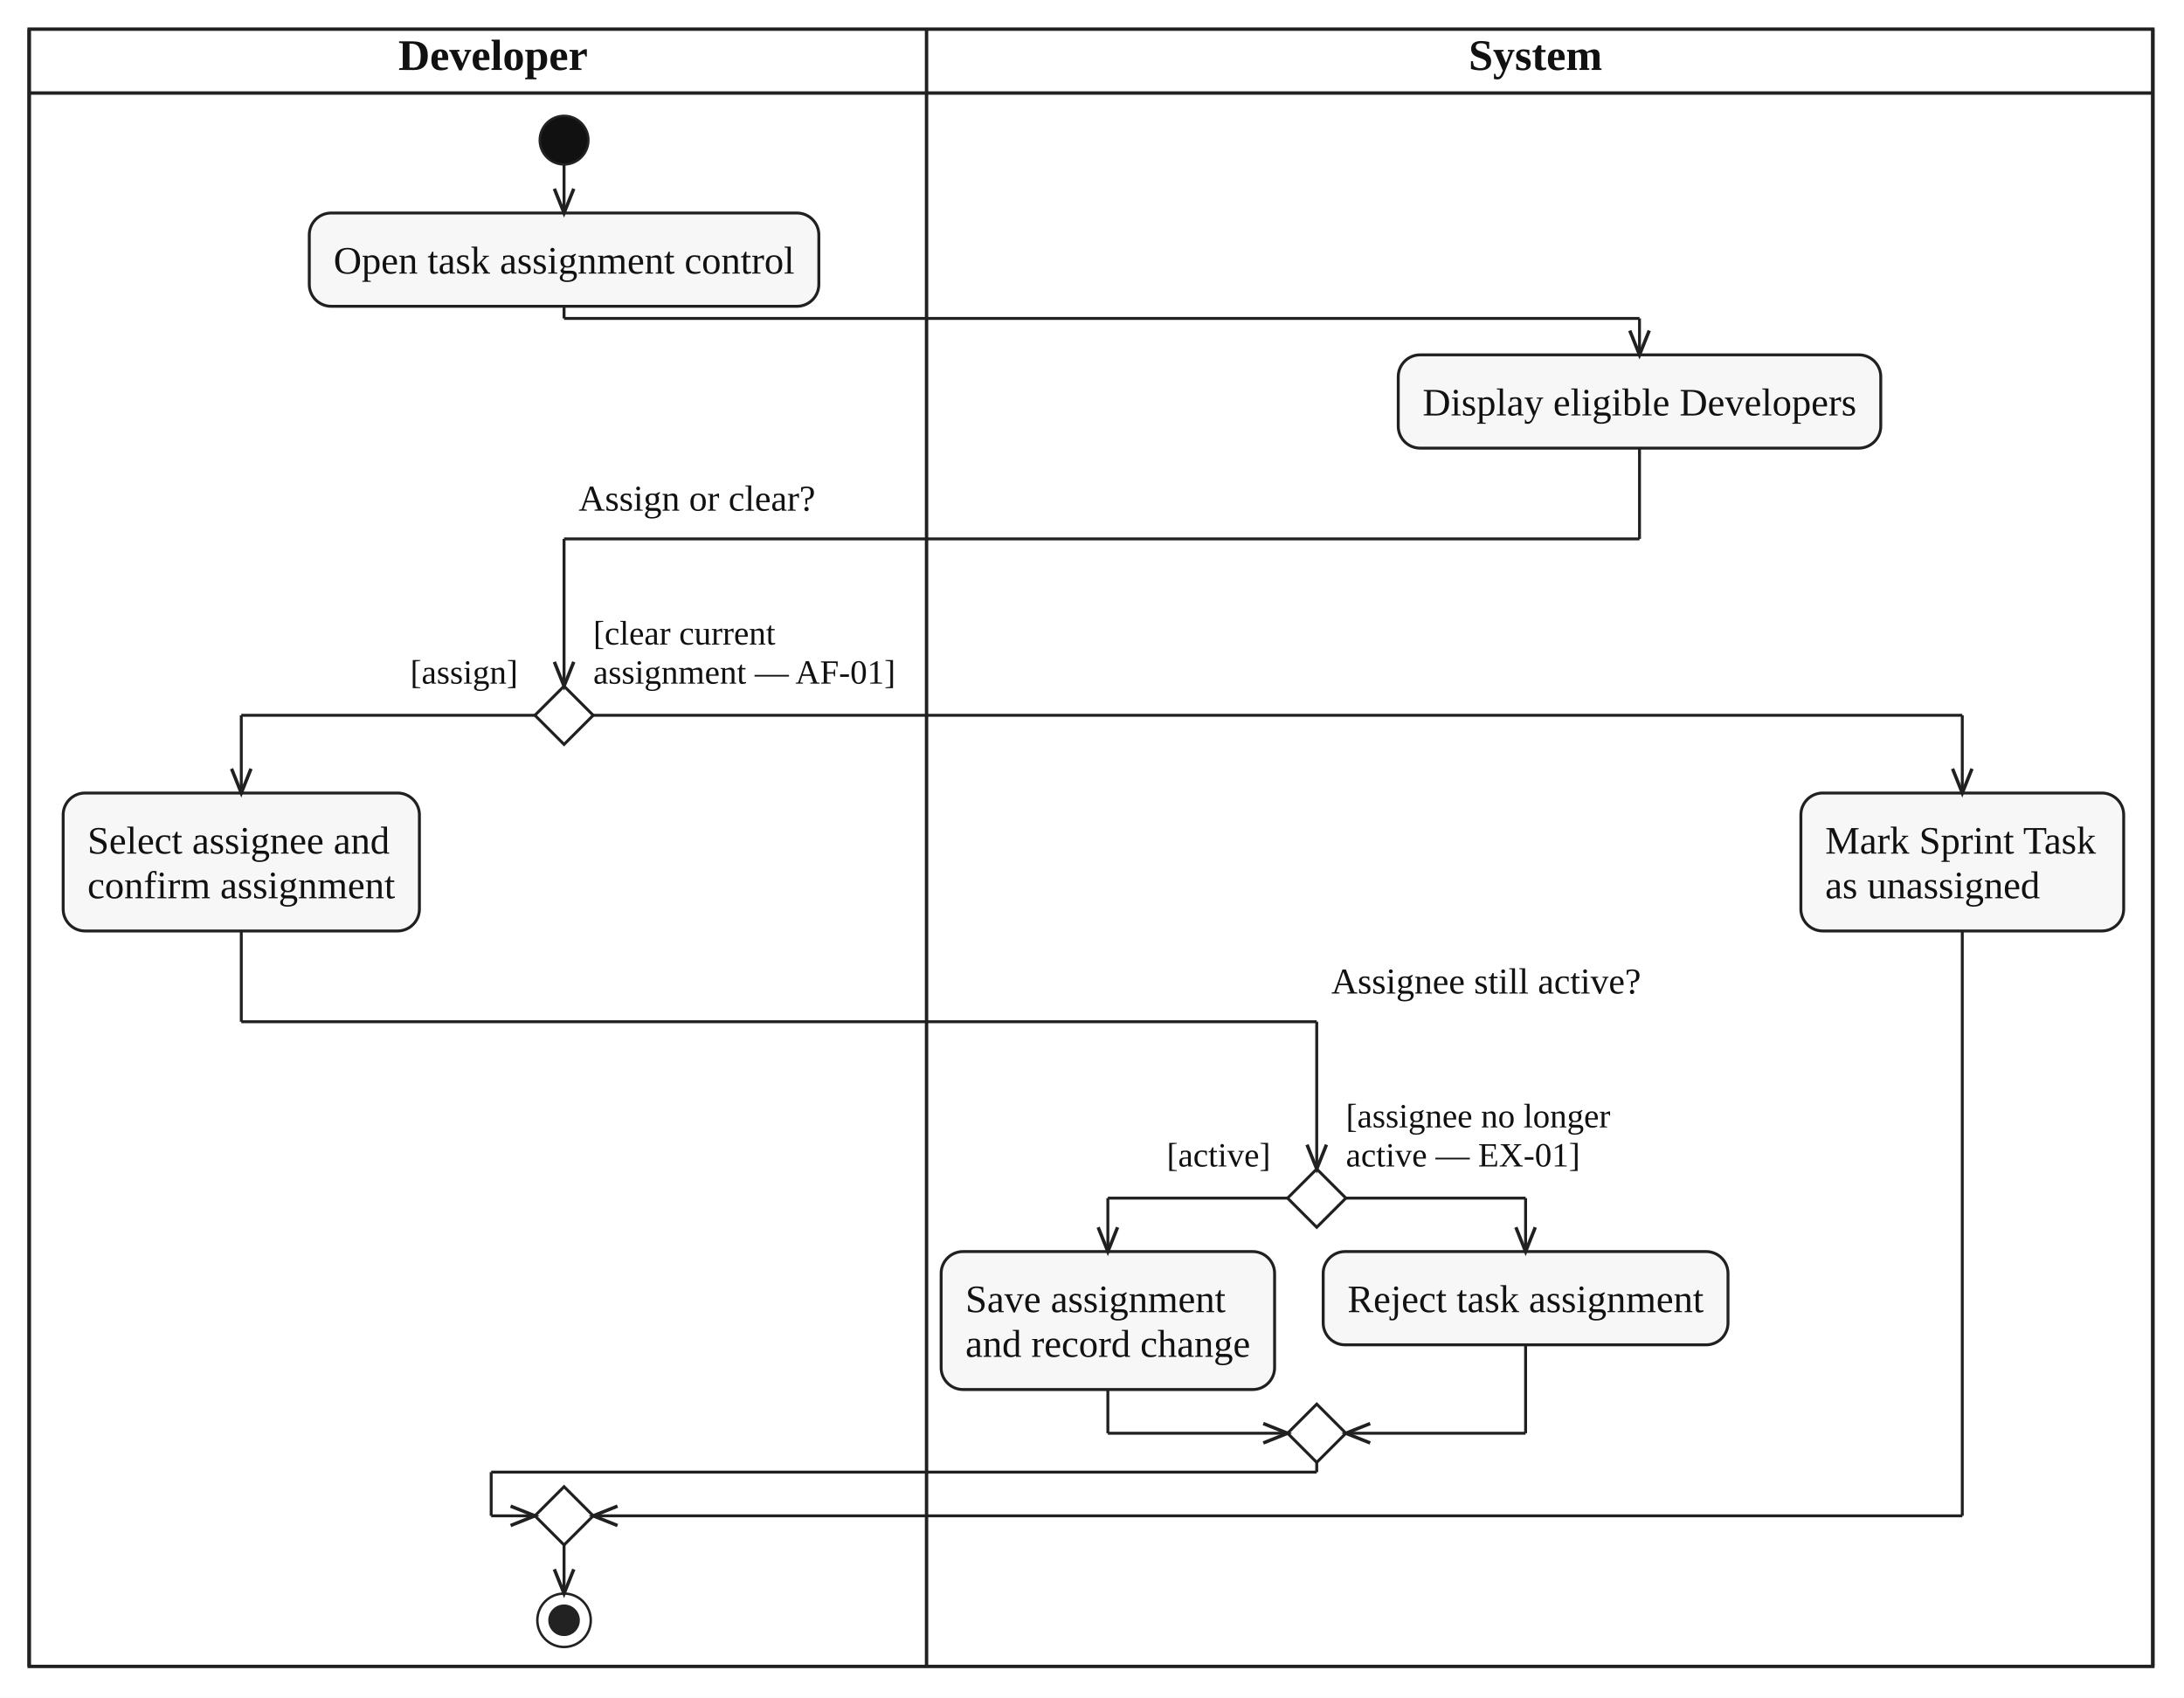
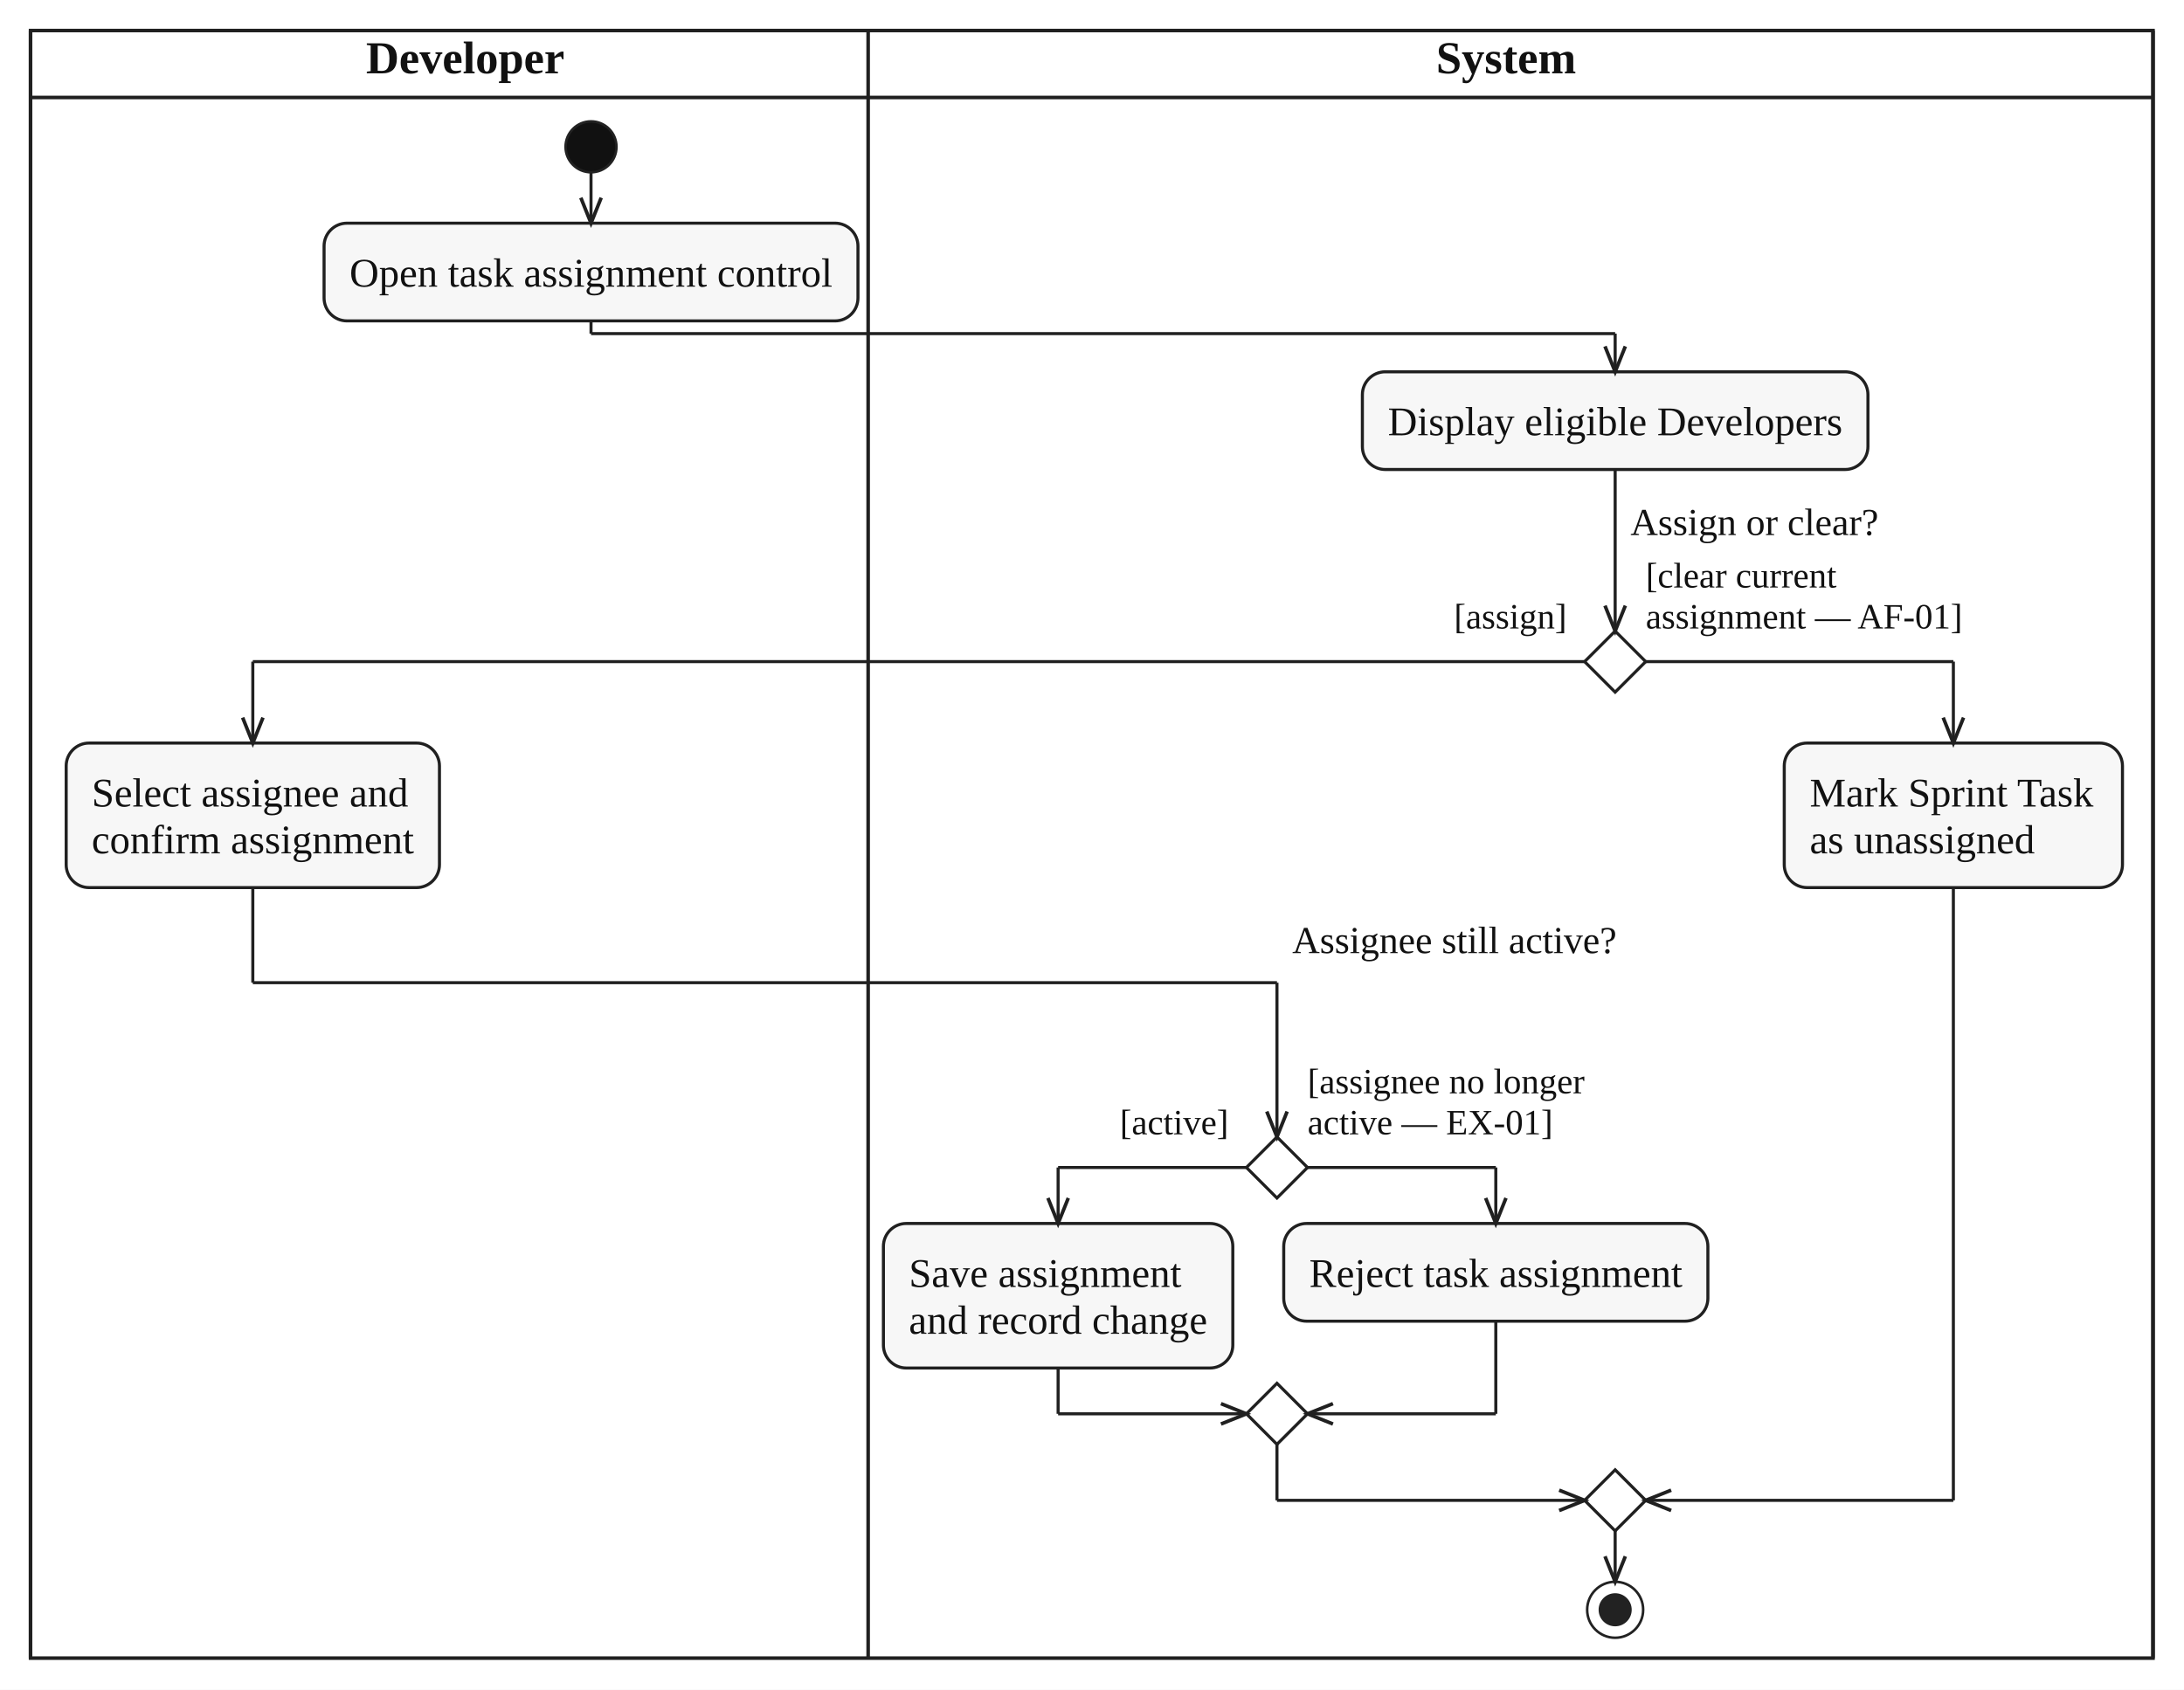
- <svg xmlns="http://www.w3.org/2000/svg" contentStyleType="text/css" height="699px" preserveAspectRatio="none" style="width:899px;height:699px;background:#FFFFFF;" version="1.1" viewBox="-5 0.394 899 699" width="899px" zoomAndPan="magnify" data-pres-formatted="1">
-   <rect id="pres-background" x="-5" y="0.394" width="899" height="699" fill="#FFFFFF" stroke="none" />
+ <svg xmlns="http://www.w3.org/2000/svg" contentStyleType="text/css" height="664px" preserveAspectRatio="none" style="width:858px;height:664px;background:#FFFFFF;" version="1.1" viewBox="-5 0.394 858 664" width="858px" zoomAndPan="magnify" data-pres-formatted="1">
+   <rect id="pres-background" x="-5" y="0.394" width="858" height="664" fill="#FFFFFF" stroke="none" />
  <defs />
  <g>
-     <rect fill="#FFFFFF" height="30.698" style="stroke:#FFFFFF;stroke-width:1.0;" width="859.422" x="15" y="12.394" />
+     <rect fill="#FFFFFF" height="30.698" style="stroke:#FFFFFF;stroke-width:1.0;" width="819.079" x="15" y="12.394" />
    <ellipse cx="227.185" cy="58.092" fill="#111111" rx="10" ry="10" style="stroke:#222222;stroke-width:1.0;" />
    <rect fill="#F7F7F7" height="38.398" rx="9" ry="9" style="stroke:#202020;stroke-width:1.2;" width="209.742" x="122.314" y="88.092" />
    <text fill="#111111" font-family="Times New Roman" font-size="16" lengthAdjust="spacing" textLength="189.742" x="132.314" y="113.029">Open task assignment control</text>
-     <polygon fill="#FFFFFF" points="227.185,282.876,239.185,294.876,227.185,306.876,215.185,294.876,227.185,282.876" style="stroke:#202020;stroke-width:1.2;" />
-     <text fill="#111111" font-family="Times New Roman" font-size="15" lengthAdjust="spacing" textLength="97.463" x="233.185" y="210.637">Assign or clear?</text>
-     <text fill="#111111" font-family="Times New Roman" font-size="15" lengthAdjust="spacing" textLength="3.75" x="233.185" y="227.886"> </text>
-     <text fill="#111111" font-family="Times New Roman" font-size="15" lengthAdjust="spacing" textLength="3.75" x="233.185" y="245.134"> </text>
-     <text fill="#111111" font-family="Times New Roman" font-size="15" lengthAdjust="spacing" textLength="3.75" x="233.185" y="262.383"> </text>
-     <text fill="#111111" font-family="Times New Roman" font-size="15" lengthAdjust="spacing" textLength="3.75" x="233.185" y="279.631"> </text>
-     <text fill="#111111" font-family="Times New Roman" font-size="14" lengthAdjust="spacing" textLength="51.324" x="163.86" y="281.848">[assign]  </text>
-     <text fill="#111111" font-family="Times New Roman" font-size="6" lengthAdjust="spacing" textLength="1.5" x="163.86" y="290.478"> </text>
-     <text fill="#111111" font-family="Times New Roman" font-size="14" lengthAdjust="spacing" textLength="81.997" x="239.185" y="265.749">  [clear current</text>
-     <text fill="#111111" font-family="Times New Roman" font-size="14" lengthAdjust="spacing" textLength="132.214" x="239.185" y="281.848">  assignment — AF-01]</text>
-     <text fill="#111111" font-family="Times New Roman" font-size="6" lengthAdjust="spacing" textLength="1.5" x="239.185" y="290.478"> </text>
-     <rect fill="#F7F7F7" height="56.797" rx="9" ry="9" style="stroke:#202020;stroke-width:1.2;" width="146.641" x="21" y="326.876" />
-     <text fill="#111111" font-family="Times New Roman" font-size="16" lengthAdjust="spacing" textLength="124.398" x="31" y="351.813">Select assignee and</text>
-     <text fill="#111111" font-family="Times New Roman" font-size="16" lengthAdjust="spacing" textLength="126.641" x="31" y="370.212">confirm assignment</text>
-     <polygon fill="#FFFFFF" points="227.185,612.457,239.185,624.457,227.185,636.457,215.185,624.457,227.185,612.457" style="stroke:#202020;stroke-width:1.2;" />
-     <ellipse cx="227.185" cy="667.457" fill="none" rx="11" ry="11" style="stroke:#222222;stroke-width:1.0;" />
-     <ellipse cx="227.185" cy="667.457" fill="#222222" rx="6" ry="6" style="stroke:#222222;stroke-width:1.0;" />
-     <line style="stroke:#202020;stroke-width:1.4;" x1="7" x2="7" y1="12.394" y2="686.457" />
-     <rect fill="#F7F7F7" height="38.398" rx="9" ry="9" style="stroke:#202020;stroke-width:1.2;" width="198.617" x="570.562" y="146.49" />
-     <text fill="#111111" font-family="Times New Roman" font-size="16" lengthAdjust="spacing" textLength="178.617" x="580.562" y="171.428">Display eligible Developers</text>
-     <polygon fill="#FFFFFF" points="537.006,481.66,549.006,493.66,537.006,505.66,525.006,493.66,537.006,481.66" style="stroke:#202020;stroke-width:1.2;" />
-     <text fill="#111111" font-family="Times New Roman" font-size="15" lengthAdjust="spacing" textLength="127.463" x="543.006" y="409.421">Assignee still active?</text>
-     <text fill="#111111" font-family="Times New Roman" font-size="15" lengthAdjust="spacing" textLength="3.75" x="543.006" y="426.67"> </text>
-     <text fill="#111111" font-family="Times New Roman" font-size="15" lengthAdjust="spacing" textLength="3.75" x="543.006" y="443.918"> </text>
-     <text fill="#111111" font-family="Times New Roman" font-size="15" lengthAdjust="spacing" textLength="3.75" x="543.006" y="461.167"> </text>
-     <text fill="#111111" font-family="Times New Roman" font-size="15" lengthAdjust="spacing" textLength="3.75" x="543.006" y="478.416"> </text>
-     <text fill="#111111" font-family="Times New Roman" font-size="14" lengthAdjust="spacing" textLength="49.745" x="475.261" y="480.632">[active]  </text>
-     <text fill="#111111" font-family="Times New Roman" font-size="6" lengthAdjust="spacing" textLength="1.5" x="475.261" y="489.262"> </text>
-     <text fill="#111111" font-family="Times New Roman" font-size="14" lengthAdjust="spacing" textLength="115.856" x="549.006" y="464.533">  [assignee no longer</text>
-     <text fill="#111111" font-family="Times New Roman" font-size="14" lengthAdjust="spacing" textLength="103.407" x="549.006" y="480.632">  active — EX-01]</text>
-     <text fill="#111111" font-family="Times New Roman" font-size="6" lengthAdjust="spacing" textLength="1.5" x="549.006" y="489.262"> </text>
-     <rect fill="#F7F7F7" height="56.797" rx="9" ry="9" style="stroke:#202020;stroke-width:1.2;" width="137.266" x="382.398" y="515.66" />
-     <text fill="#111111" font-family="Times New Roman" font-size="16" lengthAdjust="spacing" textLength="107.094" x="392.398" y="540.598">Save assignment</text>
-     <text fill="#111111" font-family="Times New Roman" font-size="16" lengthAdjust="spacing" textLength="117.266" x="392.398" y="558.996">and record change</text>
-     <rect fill="#F7F7F7" height="38.398" rx="9" ry="9" style="stroke:#202020;stroke-width:1.2;" width="166.633" x="539.664" y="515.66" />
-     <text fill="#111111" font-family="Times New Roman" font-size="16" lengthAdjust="spacing" textLength="146.633" x="549.664" y="540.598">Reject task assignment</text>
-     <polygon fill="#FFFFFF" points="537.006,578.457,549.006,590.457,537.006,602.457,525.006,590.457,537.006,578.457" style="stroke:#202020;stroke-width:1.2;" />
-     <rect fill="#F7F7F7" height="56.797" rx="9" ry="9" style="stroke:#202020;stroke-width:1.2;" width="132.875" x="736.297" y="326.876" />
-     <text fill="#111111" font-family="Times New Roman" font-size="16" lengthAdjust="spacing" textLength="112.875" x="746.297" y="351.813">Mark Sprint Task</text>
-     <text fill="#111111" font-family="Times New Roman" font-size="16" lengthAdjust="spacing" textLength="88.43" x="746.297" y="370.212">as unassigned</text>
-     <line style="stroke:#202020;stroke-width:1.4;" x1="376.398" x2="376.398" y1="12.394" y2="686.457" />
-     <line style="stroke:#202020;stroke-width:1.4;" x1="881.172" x2="881.172" y1="12.394" y2="686.457" />
+     <rect fill="#F7F7F7" height="56.797" rx="9" ry="9" style="stroke:#202020;stroke-width:1.2;" width="146.641" x="21" y="292.379" />
+     <text fill="#111111" font-family="Times New Roman" font-size="16" lengthAdjust="spacing" textLength="124.398" x="31" y="317.316">Select assignee and</text>
+     <text fill="#111111" font-family="Times New Roman" font-size="16" lengthAdjust="spacing" textLength="126.641" x="31" y="335.715">confirm assignment</text>
+     <line style="stroke:#202020;stroke-width:1.4;" x1="7" x2="7" y1="12.394" y2="651.96" />
+     <rect fill="#F7F7F7" height="38.398" rx="9" ry="9" style="stroke:#202020;stroke-width:1.2;" width="198.617" x="530.219" y="146.49" />
+     <text fill="#111111" font-family="Times New Roman" font-size="16" lengthAdjust="spacing" textLength="178.617" x="540.219" y="171.428">Display eligible Developers</text>
+     <polygon fill="#FFFFFF" points="629.527,248.379,641.527,260.379,629.527,272.379,617.527,260.379,629.527,248.379" style="stroke:#202020;stroke-width:1.2;" />
+     <text fill="#111111" font-family="Times New Roman" font-size="15" lengthAdjust="spacing" textLength="97.463" x="635.527" y="210.637">Assign or clear?</text>
+     <text fill="#111111" font-family="Times New Roman" font-size="15" lengthAdjust="spacing" textLength="3.75" x="635.527" y="227.886"> </text>
+     <text fill="#111111" font-family="Times New Roman" font-size="15" lengthAdjust="spacing" textLength="3.75" x="635.527" y="245.134"> </text>
+     <text fill="#111111" font-family="Times New Roman" font-size="14" lengthAdjust="spacing" textLength="51.324" x="566.203" y="247.351">[assign]  </text>
+     <text fill="#111111" font-family="Times New Roman" font-size="6" lengthAdjust="spacing" textLength="1.5" x="566.203" y="255.981"> </text>
+     <text fill="#111111" font-family="Times New Roman" font-size="14" lengthAdjust="spacing" textLength="81.997" x="641.527" y="231.252">  [clear current</text>
+     <text fill="#111111" font-family="Times New Roman" font-size="14" lengthAdjust="spacing" textLength="132.214" x="641.527" y="247.351">  assignment — AF-01]</text>
+     <text fill="#111111" font-family="Times New Roman" font-size="6" lengthAdjust="spacing" textLength="1.5" x="641.527" y="255.981"> </text>
+     <polygon fill="#FFFFFF" points="496.663,447.163,508.663,459.163,496.663,471.163,484.663,459.163,496.663,447.163" style="stroke:#202020;stroke-width:1.2;" />
+     <text fill="#111111" font-family="Times New Roman" font-size="15" lengthAdjust="spacing" textLength="127.463" x="502.663" y="374.924">Assignee still active?</text>
+     <text fill="#111111" font-family="Times New Roman" font-size="15" lengthAdjust="spacing" textLength="3.75" x="502.663" y="392.173"> </text>
+     <text fill="#111111" font-family="Times New Roman" font-size="15" lengthAdjust="spacing" textLength="3.75" x="502.663" y="409.421"> </text>
+     <text fill="#111111" font-family="Times New Roman" font-size="15" lengthAdjust="spacing" textLength="3.75" x="502.663" y="426.67"> </text>
+     <text fill="#111111" font-family="Times New Roman" font-size="15" lengthAdjust="spacing" textLength="3.75" x="502.663" y="443.918"> </text>
+     <text fill="#111111" font-family="Times New Roman" font-size="14" lengthAdjust="spacing" textLength="49.745" x="434.918" y="446.135">[active]  </text>
+     <text fill="#111111" font-family="Times New Roman" font-size="6" lengthAdjust="spacing" textLength="1.5" x="434.918" y="454.765"> </text>
+     <text fill="#111111" font-family="Times New Roman" font-size="14" lengthAdjust="spacing" textLength="115.856" x="508.663" y="430.036">  [assignee no longer</text>
+     <text fill="#111111" font-family="Times New Roman" font-size="14" lengthAdjust="spacing" textLength="103.407" x="508.663" y="446.135">  active — EX-01]</text>
+     <text fill="#111111" font-family="Times New Roman" font-size="6" lengthAdjust="spacing" textLength="1.5" x="508.663" y="454.765"> </text>
+     <rect fill="#F7F7F7" height="56.797" rx="9" ry="9" style="stroke:#202020;stroke-width:1.2;" width="137.266" x="342.056" y="481.163" />
+     <text fill="#111111" font-family="Times New Roman" font-size="16" lengthAdjust="spacing" textLength="107.094" x="352.056" y="506.101">Save assignment</text>
+     <text fill="#111111" font-family="Times New Roman" font-size="16" lengthAdjust="spacing" textLength="117.266" x="352.056" y="524.499">and record change</text>
+     <rect fill="#F7F7F7" height="38.398" rx="9" ry="9" style="stroke:#202020;stroke-width:1.2;" width="166.633" x="499.321" y="481.163" />
+     <text fill="#111111" font-family="Times New Roman" font-size="16" lengthAdjust="spacing" textLength="146.633" x="509.321" y="506.101">Reject task assignment</text>
+     <polygon fill="#FFFFFF" points="496.663,543.96,508.663,555.96,496.663,567.96,484.663,555.96,496.663,543.96" style="stroke:#202020;stroke-width:1.2;" />
+     <rect fill="#F7F7F7" height="56.797" rx="9" ry="9" style="stroke:#202020;stroke-width:1.2;" width="132.875" x="695.954" y="292.379" />
+     <text fill="#111111" font-family="Times New Roman" font-size="16" lengthAdjust="spacing" textLength="112.875" x="705.954" y="317.316">Mark Sprint Task</text>
+     <text fill="#111111" font-family="Times New Roman" font-size="16" lengthAdjust="spacing" textLength="88.43" x="705.954" y="335.715">as unassigned</text>
+     <polygon fill="#FFFFFF" points="629.527,577.96,641.527,589.96,629.527,601.96,617.527,589.96,629.527,577.96" style="stroke:#202020;stroke-width:1.2;" />
+     <ellipse cx="629.527" cy="632.96" fill="none" rx="11" ry="11" style="stroke:#222222;stroke-width:1.0;" />
+     <ellipse cx="629.527" cy="632.96" fill="#222222" rx="6" ry="6" style="stroke:#222222;stroke-width:1.0;" />
+     <line style="stroke:#202020;stroke-width:1.4;" x1="336.056" x2="336.056" y1="12.394" y2="651.96" />
+     <line style="stroke:#202020;stroke-width:1.4;" x1="840.829" x2="840.829" y1="12.394" y2="651.96" />
    <line style="stroke:#202020;stroke-width:1.2;" x1="227.185" x2="227.185" y1="68.092" y2="88.092" />
    <polyline points="223.185,78.092 227.185,88.092 231.185,78.092" fill="none" stroke="#202020" stroke-width="1.4" stroke-linejoin="miter" stroke-linecap="butt" class="open-arrowhead" />
-     <line style="stroke:#202020;stroke-width:1.2;" x1="215.185" x2="94.32" y1="294.876" y2="294.876" />
-     <line style="stroke:#202020;stroke-width:1.2;" x1="94.32" x2="94.32" y1="294.876" y2="326.876" />
-     <polyline points="90.32,316.876 94.32,326.876 98.32,316.876" fill="none" stroke="#202020" stroke-width="1.4" stroke-linejoin="miter" stroke-linecap="butt" class="open-arrowhead" />
-     <line style="stroke:#202020;stroke-width:1.2;" x1="227.185" x2="227.185" y1="636.457" y2="656.457" />
-     <polyline points="223.185,646.457 227.185,656.457 231.185,646.457" fill="none" stroke="#202020" stroke-width="1.4" stroke-linejoin="miter" stroke-linecap="butt" class="open-arrowhead" />
-     <line style="stroke:#202020;stroke-width:1.2;" x1="525.006" x2="451.031" y1="493.66" y2="493.66" />
-     <line style="stroke:#202020;stroke-width:1.2;" x1="451.031" x2="451.031" y1="493.66" y2="515.66" />
-     <polyline points="447.031,505.66 451.031,515.66 455.031,505.66" fill="none" stroke="#202020" stroke-width="1.4" stroke-linejoin="miter" stroke-linecap="butt" class="open-arrowhead" />
-     <line style="stroke:#202020;stroke-width:1.2;" x1="549.006" x2="622.981" y1="493.66" y2="493.66" />
-     <line style="stroke:#202020;stroke-width:1.2;" x1="622.981" x2="622.981" y1="493.66" y2="515.66" />
-     <polyline points="618.981,505.66 622.981,515.66 626.981,505.66" fill="none" stroke="#202020" stroke-width="1.4" stroke-linejoin="miter" stroke-linecap="butt" class="open-arrowhead" />
-     <line style="stroke:#202020;stroke-width:1.2;" x1="451.031" x2="451.031" y1="572.457" y2="590.457" />
-     <line style="stroke:#202020;stroke-width:1.2;" x1="451.031" x2="525.006" y1="590.457" y2="590.457" />
-     <polyline points="515.006,586.457 525.006,590.457 515.006,594.457" fill="none" stroke="#202020" stroke-width="1.4" stroke-linejoin="miter" stroke-linecap="butt" class="open-arrowhead" />
-     <line style="stroke:#202020;stroke-width:1.2;" x1="622.981" x2="622.981" y1="554.059" y2="590.457" />
-     <line style="stroke:#202020;stroke-width:1.2;" x1="622.981" x2="549.006" y1="590.457" y2="590.457" />
-     <polyline points="559.006,586.457 549.006,590.457 559.006,594.457" fill="none" stroke="#202020" stroke-width="1.4" stroke-linejoin="miter" stroke-linecap="butt" class="open-arrowhead" />
+     <line style="stroke:#202020;stroke-width:1.2;" x1="484.663" x2="410.688" y1="459.163" y2="459.163" />
+     <line style="stroke:#202020;stroke-width:1.2;" x1="410.688" x2="410.688" y1="459.163" y2="481.163" />
+     <polyline points="406.688,471.163 410.688,481.163 414.688,471.163" fill="none" stroke="#202020" stroke-width="1.4" stroke-linejoin="miter" stroke-linecap="butt" class="open-arrowhead" />
+     <line style="stroke:#202020;stroke-width:1.2;" x1="508.663" x2="582.638" y1="459.163" y2="459.163" />
+     <line style="stroke:#202020;stroke-width:1.2;" x1="582.638" x2="582.638" y1="459.163" y2="481.163" />
+     <polyline points="578.638,471.163 582.638,481.163 586.638,471.163" fill="none" stroke="#202020" stroke-width="1.4" stroke-linejoin="miter" stroke-linecap="butt" class="open-arrowhead" />
+     <line style="stroke:#202020;stroke-width:1.2;" x1="410.688" x2="410.688" y1="537.96" y2="555.96" />
+     <line style="stroke:#202020;stroke-width:1.2;" x1="410.688" x2="484.663" y1="555.96" y2="555.96" />
+     <polyline points="474.663,551.96 484.663,555.96 474.663,559.96" fill="none" stroke="#202020" stroke-width="1.4" stroke-linejoin="miter" stroke-linecap="butt" class="open-arrowhead" />
+     <line style="stroke:#202020;stroke-width:1.2;" x1="582.638" x2="582.638" y1="519.562" y2="555.96" />
+     <line style="stroke:#202020;stroke-width:1.2;" x1="582.638" x2="508.663" y1="555.96" y2="555.96" />
+     <polyline points="518.663,551.96 508.663,555.96 518.663,559.96" fill="none" stroke="#202020" stroke-width="1.4" stroke-linejoin="miter" stroke-linecap="butt" class="open-arrowhead" />
+     <line style="stroke:#202020;stroke-width:1.2;" x1="641.527" x2="762.392" y1="260.379" y2="260.379" />
+     <line style="stroke:#202020;stroke-width:1.2;" x1="762.392" x2="762.392" y1="260.379" y2="292.379" />
+     <polyline points="758.392,282.379 762.392,292.379 766.392,282.379" fill="none" stroke="#202020" stroke-width="1.4" stroke-linejoin="miter" stroke-linecap="butt" class="open-arrowhead" />
+     <line style="stroke:#202020;stroke-width:1.2;" x1="496.663" x2="496.663" y1="567.96" y2="589.96" />
+     <line style="stroke:#202020;stroke-width:1.2;" x1="496.663" x2="617.527" y1="589.96" y2="589.96" />
+     <polyline points="607.527,585.96 617.527,589.96 607.527,593.96" fill="none" stroke="#202020" stroke-width="1.4" stroke-linejoin="miter" stroke-linecap="butt" class="open-arrowhead" />
+     <line style="stroke:#202020;stroke-width:1.2;" x1="762.392" x2="762.392" y1="349.176" y2="589.96" />
+     <line style="stroke:#202020;stroke-width:1.2;" x1="762.392" x2="641.527" y1="589.96" y2="589.96" />
+     <polyline points="651.527,585.96 641.527,589.96 651.527,593.96" fill="none" stroke="#202020" stroke-width="1.4" stroke-linejoin="miter" stroke-linecap="butt" class="open-arrowhead" />
+     <line style="stroke:#202020;stroke-width:1.2;" x1="629.527" x2="629.527" y1="184.889" y2="248.379" />
+     <polyline points="625.527,238.379 629.527,248.379 633.527,238.379" fill="none" stroke="#202020" stroke-width="1.4" stroke-linejoin="miter" stroke-linecap="butt" class="open-arrowhead" />
+     <line style="stroke:#202020;stroke-width:1.2;" x1="629.527" x2="629.527" y1="601.96" y2="621.96" />
+     <polyline points="625.527,611.96 629.527,621.96 633.527,611.96" fill="none" stroke="#202020" stroke-width="1.4" stroke-linejoin="miter" stroke-linecap="butt" class="open-arrowhead" />
    <line style="stroke:#202020;stroke-width:1.2;" x1="227.185" x2="227.185" y1="126.49" y2="131.49" />
-     <line style="stroke:#202020;stroke-width:1.2;" x1="227.185" x2="669.87" y1="131.49" y2="131.49" />
-     <line style="stroke:#202020;stroke-width:1.2;" x1="669.87" x2="669.87" y1="131.49" y2="146.49" />
-     <polyline points="665.87,136.49 669.87,146.49 673.87,136.49" fill="none" stroke="#202020" stroke-width="1.4" stroke-linejoin="miter" stroke-linecap="butt" class="open-arrowhead" />
-     <line style="stroke:#202020;stroke-width:1.2;" x1="94.32" x2="94.32" y1="383.673" y2="421.039" />
-     <line style="stroke:#202020;stroke-width:1.2;" x1="94.32" x2="537.006" y1="421.039" y2="421.039" />
-     <line style="stroke:#202020;stroke-width:1.2;" x1="537.006" x2="537.006" y1="421.039" y2="481.66" />
-     <polyline points="533.006,471.66 537.006,481.66 541.006,471.66" fill="none" stroke="#202020" stroke-width="1.4" stroke-linejoin="miter" stroke-linecap="butt" class="open-arrowhead" />
-     <line style="stroke:#202020;stroke-width:1.2;" x1="239.185" x2="802.734" y1="294.876" y2="294.876" />
-     <line style="stroke:#202020;stroke-width:1.2;" x1="802.734" x2="802.734" y1="294.876" y2="326.876" />
-     <polyline points="798.734,316.876 802.734,326.876 806.734,316.876" fill="none" stroke="#202020" stroke-width="1.4" stroke-linejoin="miter" stroke-linecap="butt" class="open-arrowhead" />
-     <line style="stroke:#202020;stroke-width:1.2;" x1="537.006" x2="537.006" y1="602.457" y2="606.457" />
-     <line style="stroke:#202020;stroke-width:1.2;" x1="537.006" x2="197.185" y1="606.457" y2="606.457" />
-     <line style="stroke:#202020;stroke-width:1.2;" x1="197.185" x2="197.185" y1="606.457" y2="624.457" />
-     <line style="stroke:#202020;stroke-width:1.2;" x1="197.185" x2="215.185" y1="624.457" y2="624.457" />
-     <polyline points="205.185,620.457 215.185,624.457 205.185,628.457" fill="none" stroke="#202020" stroke-width="1.4" stroke-linejoin="miter" stroke-linecap="butt" class="open-arrowhead" />
-     <line style="stroke:#202020;stroke-width:1.2;" x1="802.734" x2="802.734" y1="383.673" y2="624.457" />
-     <line style="stroke:#202020;stroke-width:1.2;" x1="802.734" x2="239.185" y1="624.457" y2="624.457" />
-     <polyline points="249.185,620.457 239.185,624.457 249.185,628.457" fill="none" stroke="#202020" stroke-width="1.4" stroke-linejoin="miter" stroke-linecap="butt" class="open-arrowhead" />
-     <line style="stroke:#202020;stroke-width:1.2;" x1="669.87" x2="669.87" y1="184.889" y2="222.255" />
-     <line style="stroke:#202020;stroke-width:1.2;" x1="669.87" x2="227.185" y1="222.255" y2="222.255" />
-     <line style="stroke:#202020;stroke-width:1.2;" x1="227.185" x2="227.185" y1="222.255" y2="282.876" />
-     <polyline points="223.185,272.876 227.185,282.876 231.185,272.876" fill="none" stroke="#202020" stroke-width="1.4" stroke-linejoin="miter" stroke-linecap="butt" class="open-arrowhead" />
-     <text fill="#111111" font-family="Times New Roman" font-size="18" font-weight="bold" lengthAdjust="spacing" textLength="77.968" x="158.965" y="29.198">Developer</text>
-     <text fill="#111111" font-family="Times New Roman" font-size="7" font-weight="bold" lengthAdjust="spacing" textLength="1.75" x="154.465" y="39.627"> </text>
-     <text fill="#111111" font-family="Times New Roman" font-size="18" font-weight="bold" lengthAdjust="spacing" textLength="54.993" x="599.539" y="29.198">System</text>
-     <text fill="#111111" font-family="Times New Roman" font-size="7" font-weight="bold" lengthAdjust="spacing" textLength="1.75" x="595.039" y="39.627"> </text>
+     <line style="stroke:#202020;stroke-width:1.2;" x1="227.185" x2="629.527" y1="131.49" y2="131.49" />
+     <line style="stroke:#202020;stroke-width:1.2;" x1="629.527" x2="629.527" y1="131.49" y2="146.49" />
+     <polyline points="625.527,136.49 629.527,146.49 633.527,136.49" fill="none" stroke="#202020" stroke-width="1.4" stroke-linejoin="miter" stroke-linecap="butt" class="open-arrowhead" />
+     <line style="stroke:#202020;stroke-width:1.2;" x1="94.32" x2="94.32" y1="349.176" y2="386.542" />
+     <line style="stroke:#202020;stroke-width:1.2;" x1="94.32" x2="496.663" y1="386.542" y2="386.542" />
+     <line style="stroke:#202020;stroke-width:1.2;" x1="496.663" x2="496.663" y1="386.542" y2="447.163" />
+     <polyline points="492.663,437.163 496.663,447.163 500.663,437.163" fill="none" stroke="#202020" stroke-width="1.4" stroke-linejoin="miter" stroke-linecap="butt" class="open-arrowhead" />
+     <line style="stroke:#202020;stroke-width:1.2;" x1="617.527" x2="94.32" y1="260.379" y2="260.379" />
+     <line style="stroke:#202020;stroke-width:1.2;" x1="94.32" x2="94.32" y1="260.379" y2="292.379" />
+     <polyline points="90.32,282.379 94.32,292.379 98.32,282.379" fill="none" stroke="#202020" stroke-width="1.4" stroke-linejoin="miter" stroke-linecap="butt" class="open-arrowhead" />
+     <text fill="#111111" font-family="Times New Roman" font-size="18" font-weight="bold" lengthAdjust="spacing" textLength="77.968" x="138.794" y="29.198">Developer</text>
+     <text fill="#111111" font-family="Times New Roman" font-size="7" font-weight="bold" lengthAdjust="spacing" textLength="1.75" x="134.294" y="39.627"> </text>
+     <text fill="#111111" font-family="Times New Roman" font-size="18" font-weight="bold" lengthAdjust="spacing" textLength="54.993" x="559.196" y="29.198">System</text>
+     <text fill="#111111" font-family="Times New Roman" font-size="7" font-weight="bold" lengthAdjust="spacing" textLength="1.75" x="554.696" y="39.627"> </text>
  </g>
  <g id="pres-frame" fill="none" stroke="#202020" stroke-width="1.4">
-     <rect x="7" y="12.394" width="874.172" height="674.063" />
-     <line x1="7" x2="881.172" y1="38.698" y2="38.698" />
+     <rect x="7" y="12.394" width="833.829" height="639.566" />
+     <line x1="7" x2="840.829" y1="38.698" y2="38.698" />
  </g>
</svg>
